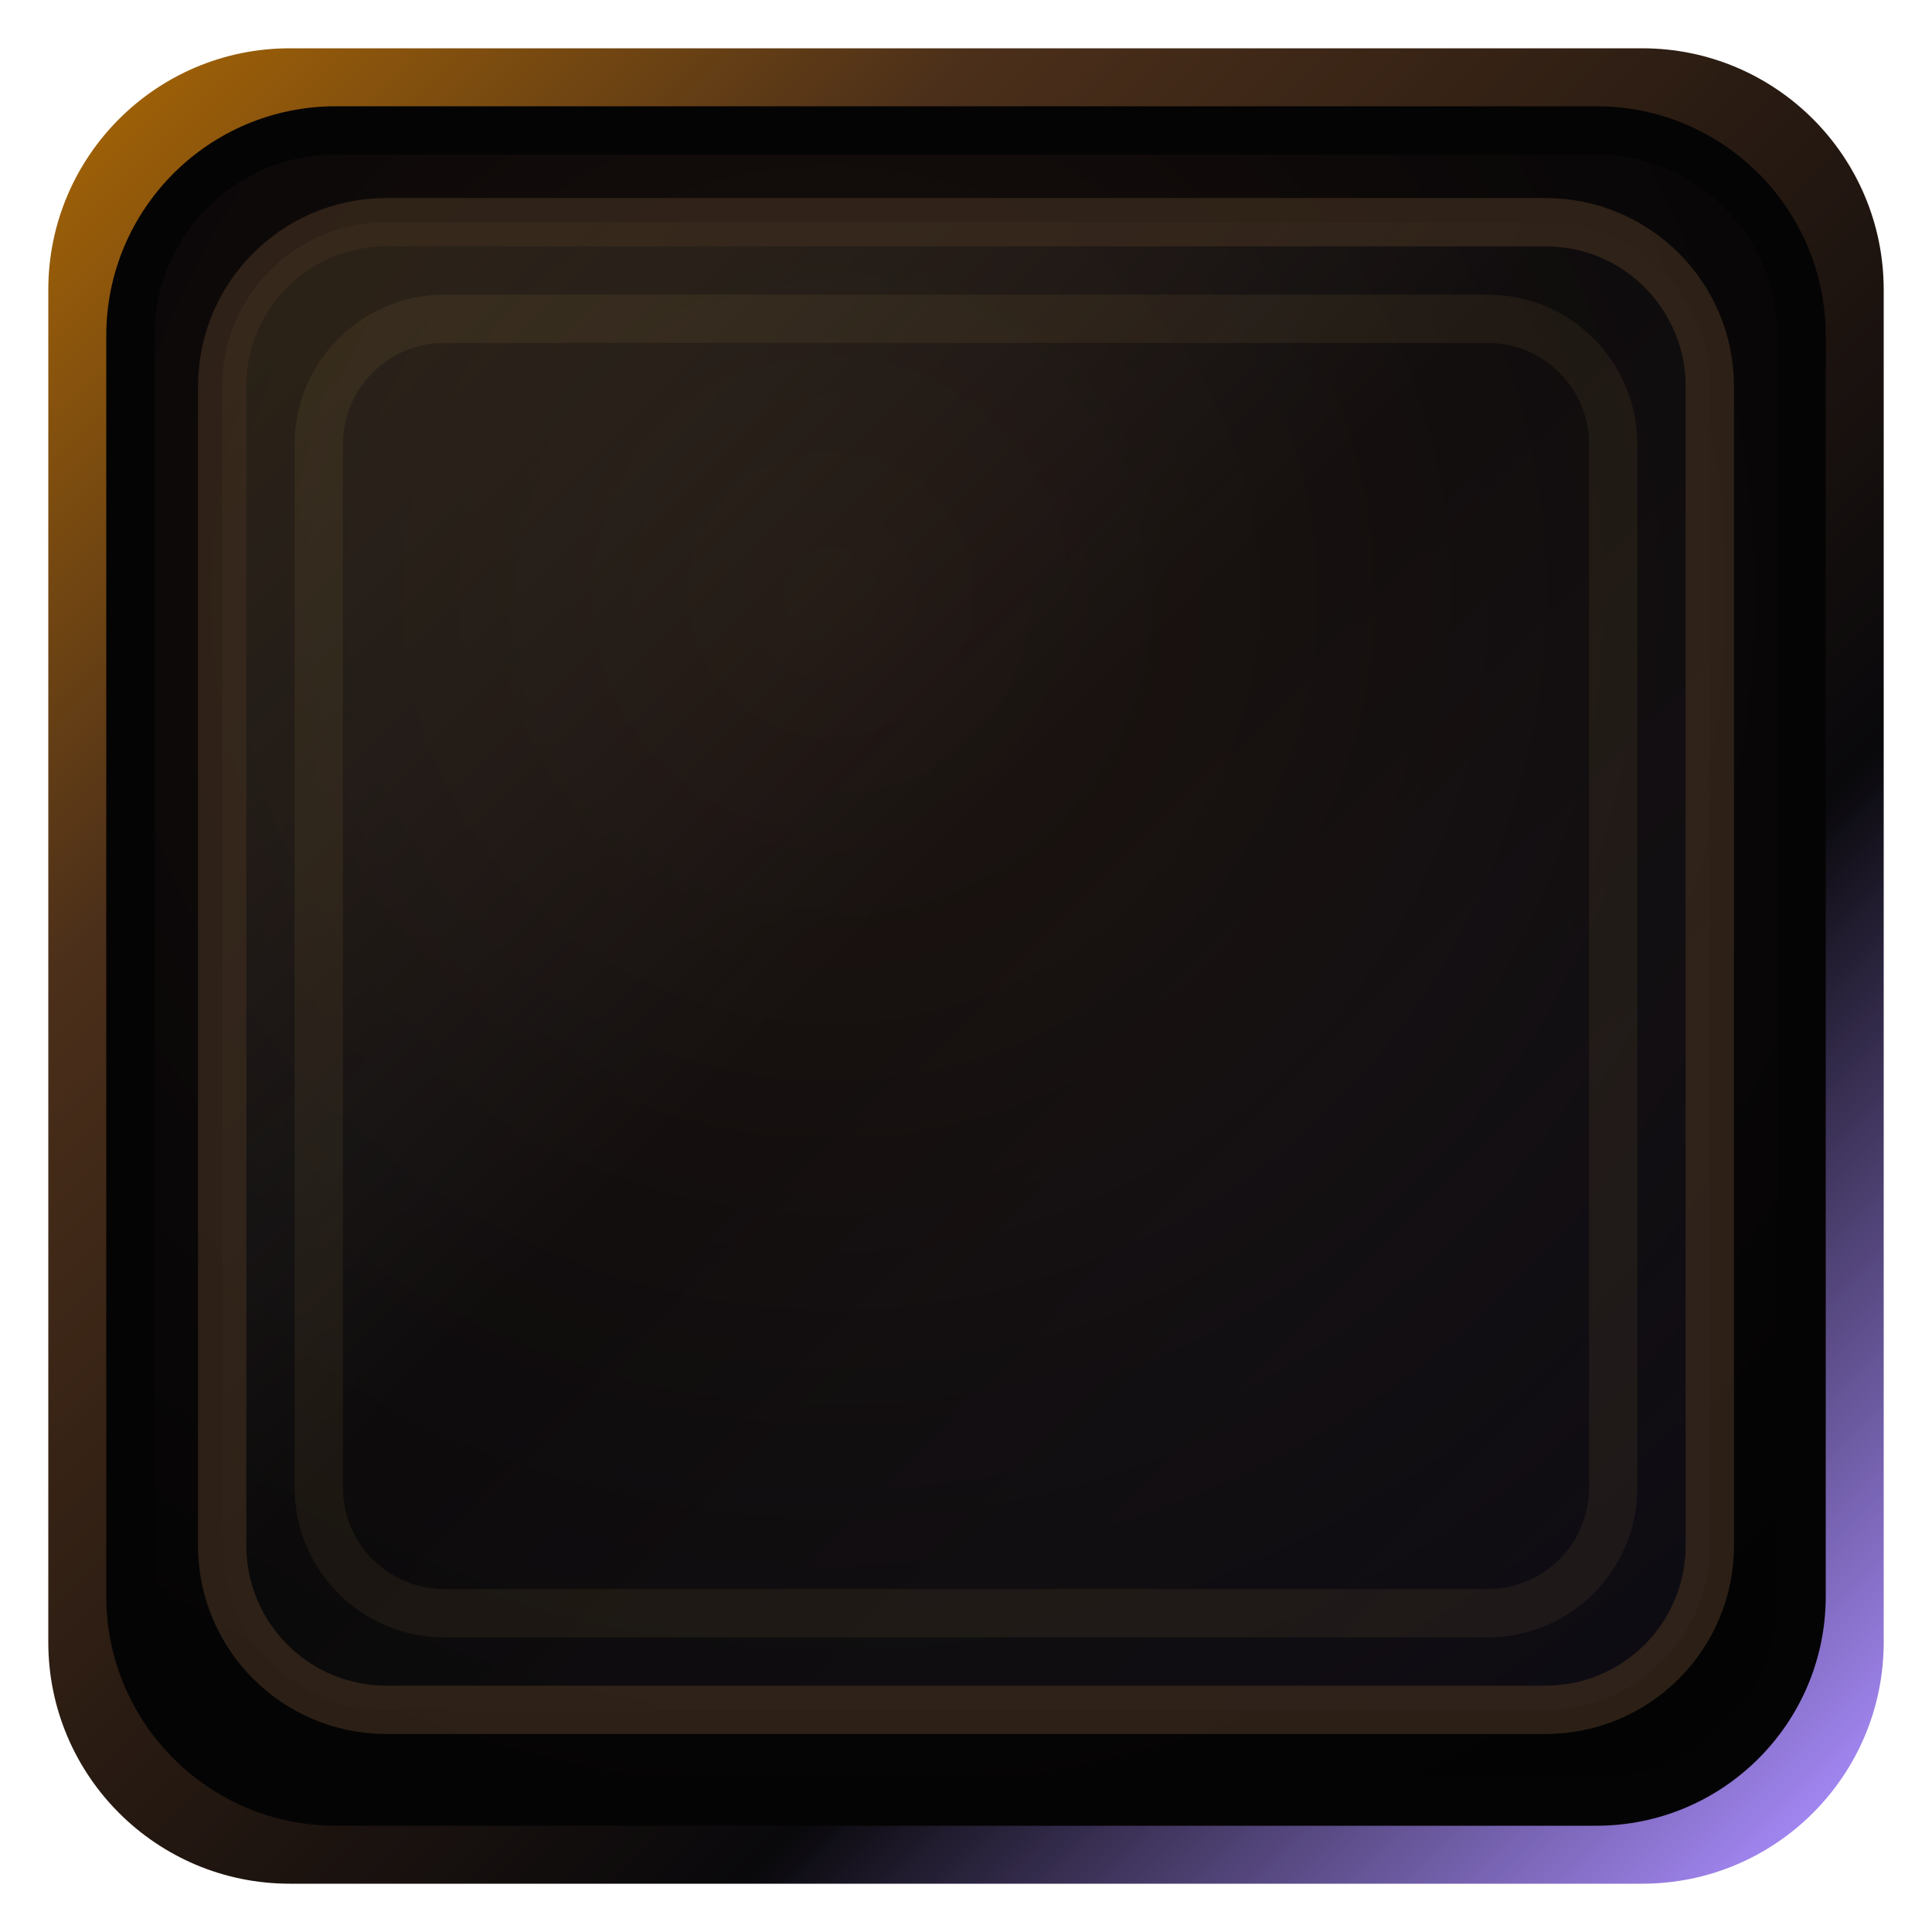
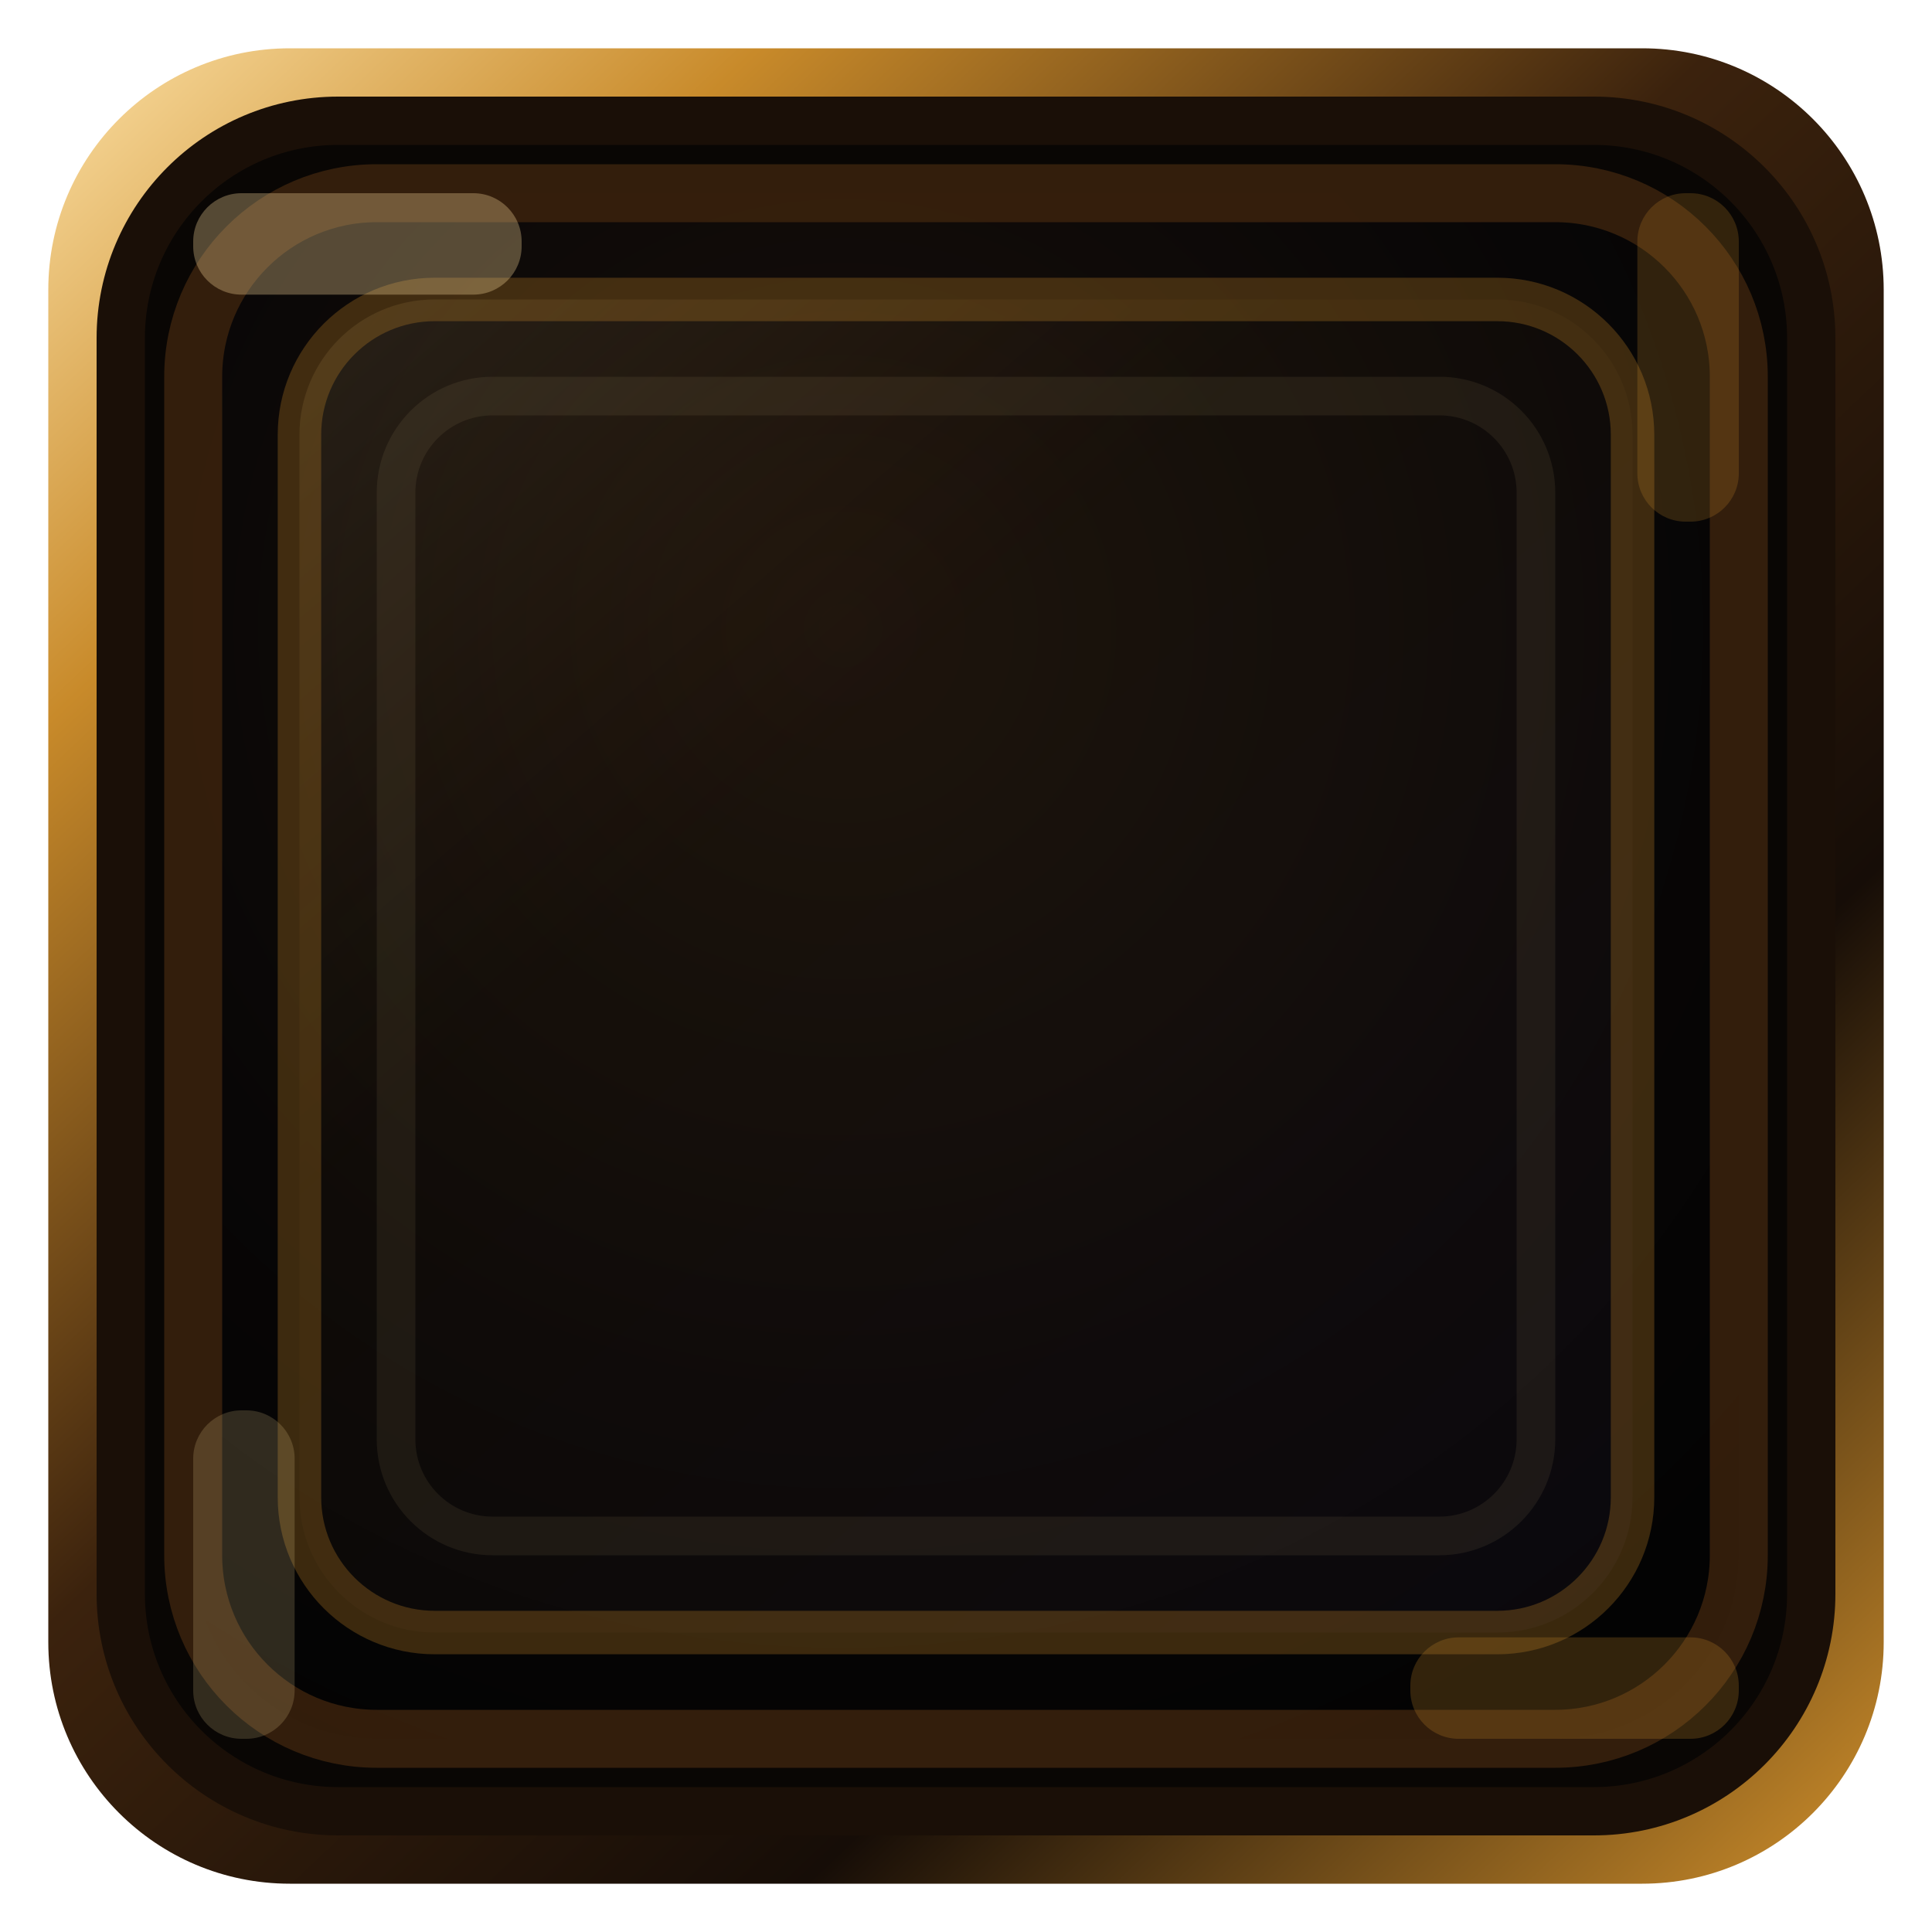
<svg xmlns="http://www.w3.org/2000/svg" width="40" height="40" viewBox="0 0 40 40" fill="none">
  <defs>
-     <linearGradient id="arcanaRim" x1="2" y1="2" x2="38" y2="38" gradientUnits="userSpaceOnUse">
-       <stop offset="0" stop-color="#A16207" />
-       <stop offset="0.24" stop-color="#4B2F1A" />
-       <stop offset="0.7" stop-color="#09080B" />
-       <stop offset="1" stop-color="#A78BFA" />
+     <linearGradient id="outerGold" x1="2" y1="1" x2="38" y2="39" gradientUnits="userSpaceOnUse">
+       <stop offset="0" stop-color="#F8D99A" />
+       <stop offset="0.18" stop-color="#C88A2A" />
+       <stop offset="0.44" stop-color="#3B220D" />
+       <stop offset="0.72" stop-color="#160D07" />
+       <stop offset="1" stop-color="#C88A2A" />
    </linearGradient>
    <radialGradient id="arcanaCore" cx="0.42" cy="0.28" r="0.82">
-       <stop offset="0" stop-color="#19100C" />
-       <stop offset="0.62" stop-color="#0A0708" />
+       <stop offset="0" stop-color="#18100B" />
+       <stop offset="0.62" stop-color="#080606" />
      <stop offset="1" stop-color="#030303" />
    </radialGradient>
-     <linearGradient id="arcanaGlaze" x1="6" y1="6" x2="34" y2="34" gradientUnits="userSpaceOnUse">
-       <stop offset="0" stop-color="#D9B36A" stop-opacity="0.14" />
-       <stop offset="0.46" stop-color="#FFFFFF" stop-opacity="0.018" />
-       <stop offset="1" stop-color="#A78BFA" stop-opacity="0.06" />
+     <linearGradient id="goldPlate" x1="7" y1="5" x2="33" y2="35" gradientUnits="userSpaceOnUse">
+       <stop offset="0" stop-color="#F8D99A" stop-opacity="0.12" />
+       <stop offset="0.36" stop-color="#C88A2A" stop-opacity="0.035" />
+       <stop offset="1" stop-color="#A78BFA" stop-opacity="0.04" />
    </linearGradient>
  </defs>
-   <rect x="1" y="1" width="38" height="38" rx="5" fill="url(#arcanaRim)" />
-   <rect x="2.7" y="2.7" width="34.6" height="34.6" rx="4.25" fill="url(#arcanaCore)" stroke="#050404" stroke-width="1" />
-   <rect x="4.6" y="4.6" width="30.8" height="30.8" rx="3.4" fill="url(#arcanaGlaze)" stroke="#3A2A1D" stroke-opacity="0.74" stroke-width="1" />
-   <rect x="6.6" y="6.6" width="26.8" height="26.8" rx="2.6" stroke="#D9B36A" stroke-opacity="0.075" stroke-width="1" />
+   <rect x="1" y="1" width="38" height="38" rx="5" fill="url(#outerGold)" />
+   <rect x="2.5" y="2.5" width="35" height="35" rx="4.5" fill="#090604" stroke="#1A0F07" stroke-width="1" />
+   <rect x="4" y="4" width="32" height="32" rx="3.8" fill="url(#arcanaCore)" stroke="#3B220D" stroke-opacity="0.85" stroke-width="1.2" />
+   <rect x="6.2" y="6.2" width="27.6" height="27.6" rx="2.8" fill="url(#goldPlate)" stroke="#C88A2A" stroke-opacity="0.28" stroke-width="0.9" />
+   <rect x="8.2" y="8.2" width="23.6" height="23.6" rx="2" stroke="#F8D99A" stroke-opacity="0.075" stroke-width="0.8" />
+   <rect x="4" y="4" width="6.8" height="2.1" rx="1" fill="#F8D99A" fill-opacity="0.32" />
+   <rect x="29.2" y="33.9" width="6.8" height="2.1" rx="1" fill="#C88A2A" fill-opacity="0.24" />
+   <rect x="33.9" y="4" width="2.1" height="6.8" rx="1" fill="#C88A2A" fill-opacity="0.22" />
+   <rect x="4" y="29.2" width="2.1" height="6.8" rx="1" fill="#F8D99A" fill-opacity="0.18" />
</svg>
